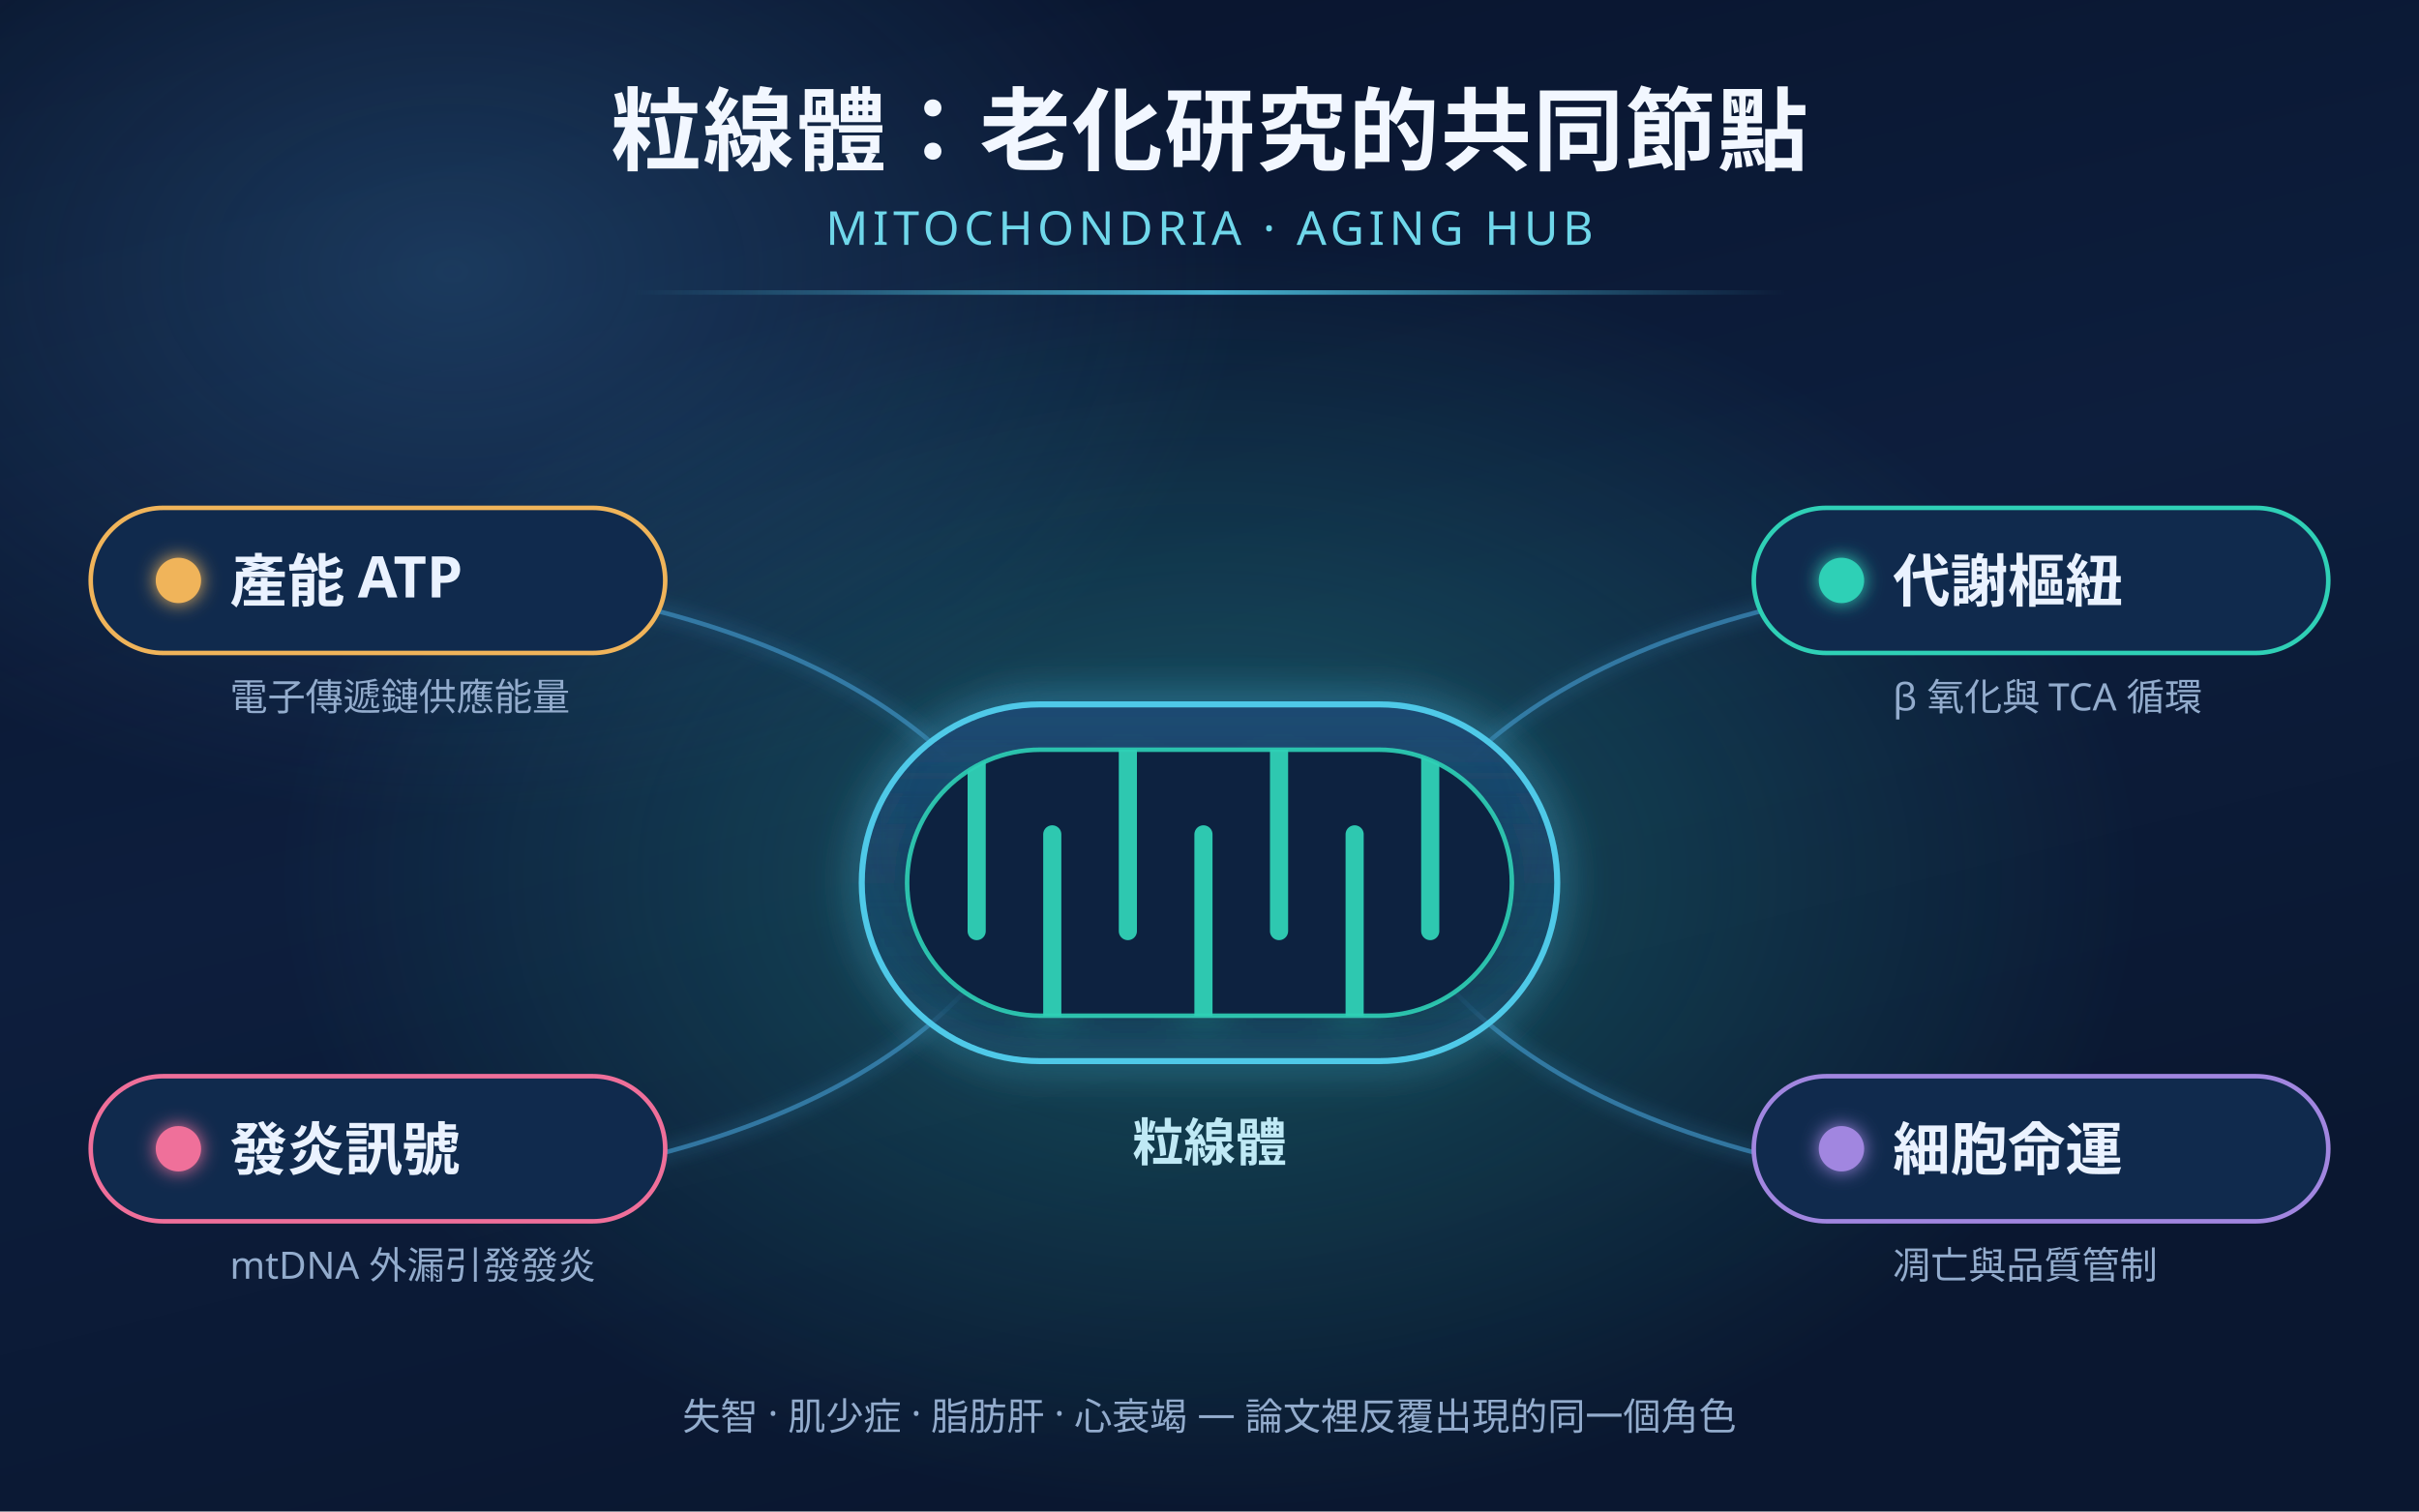
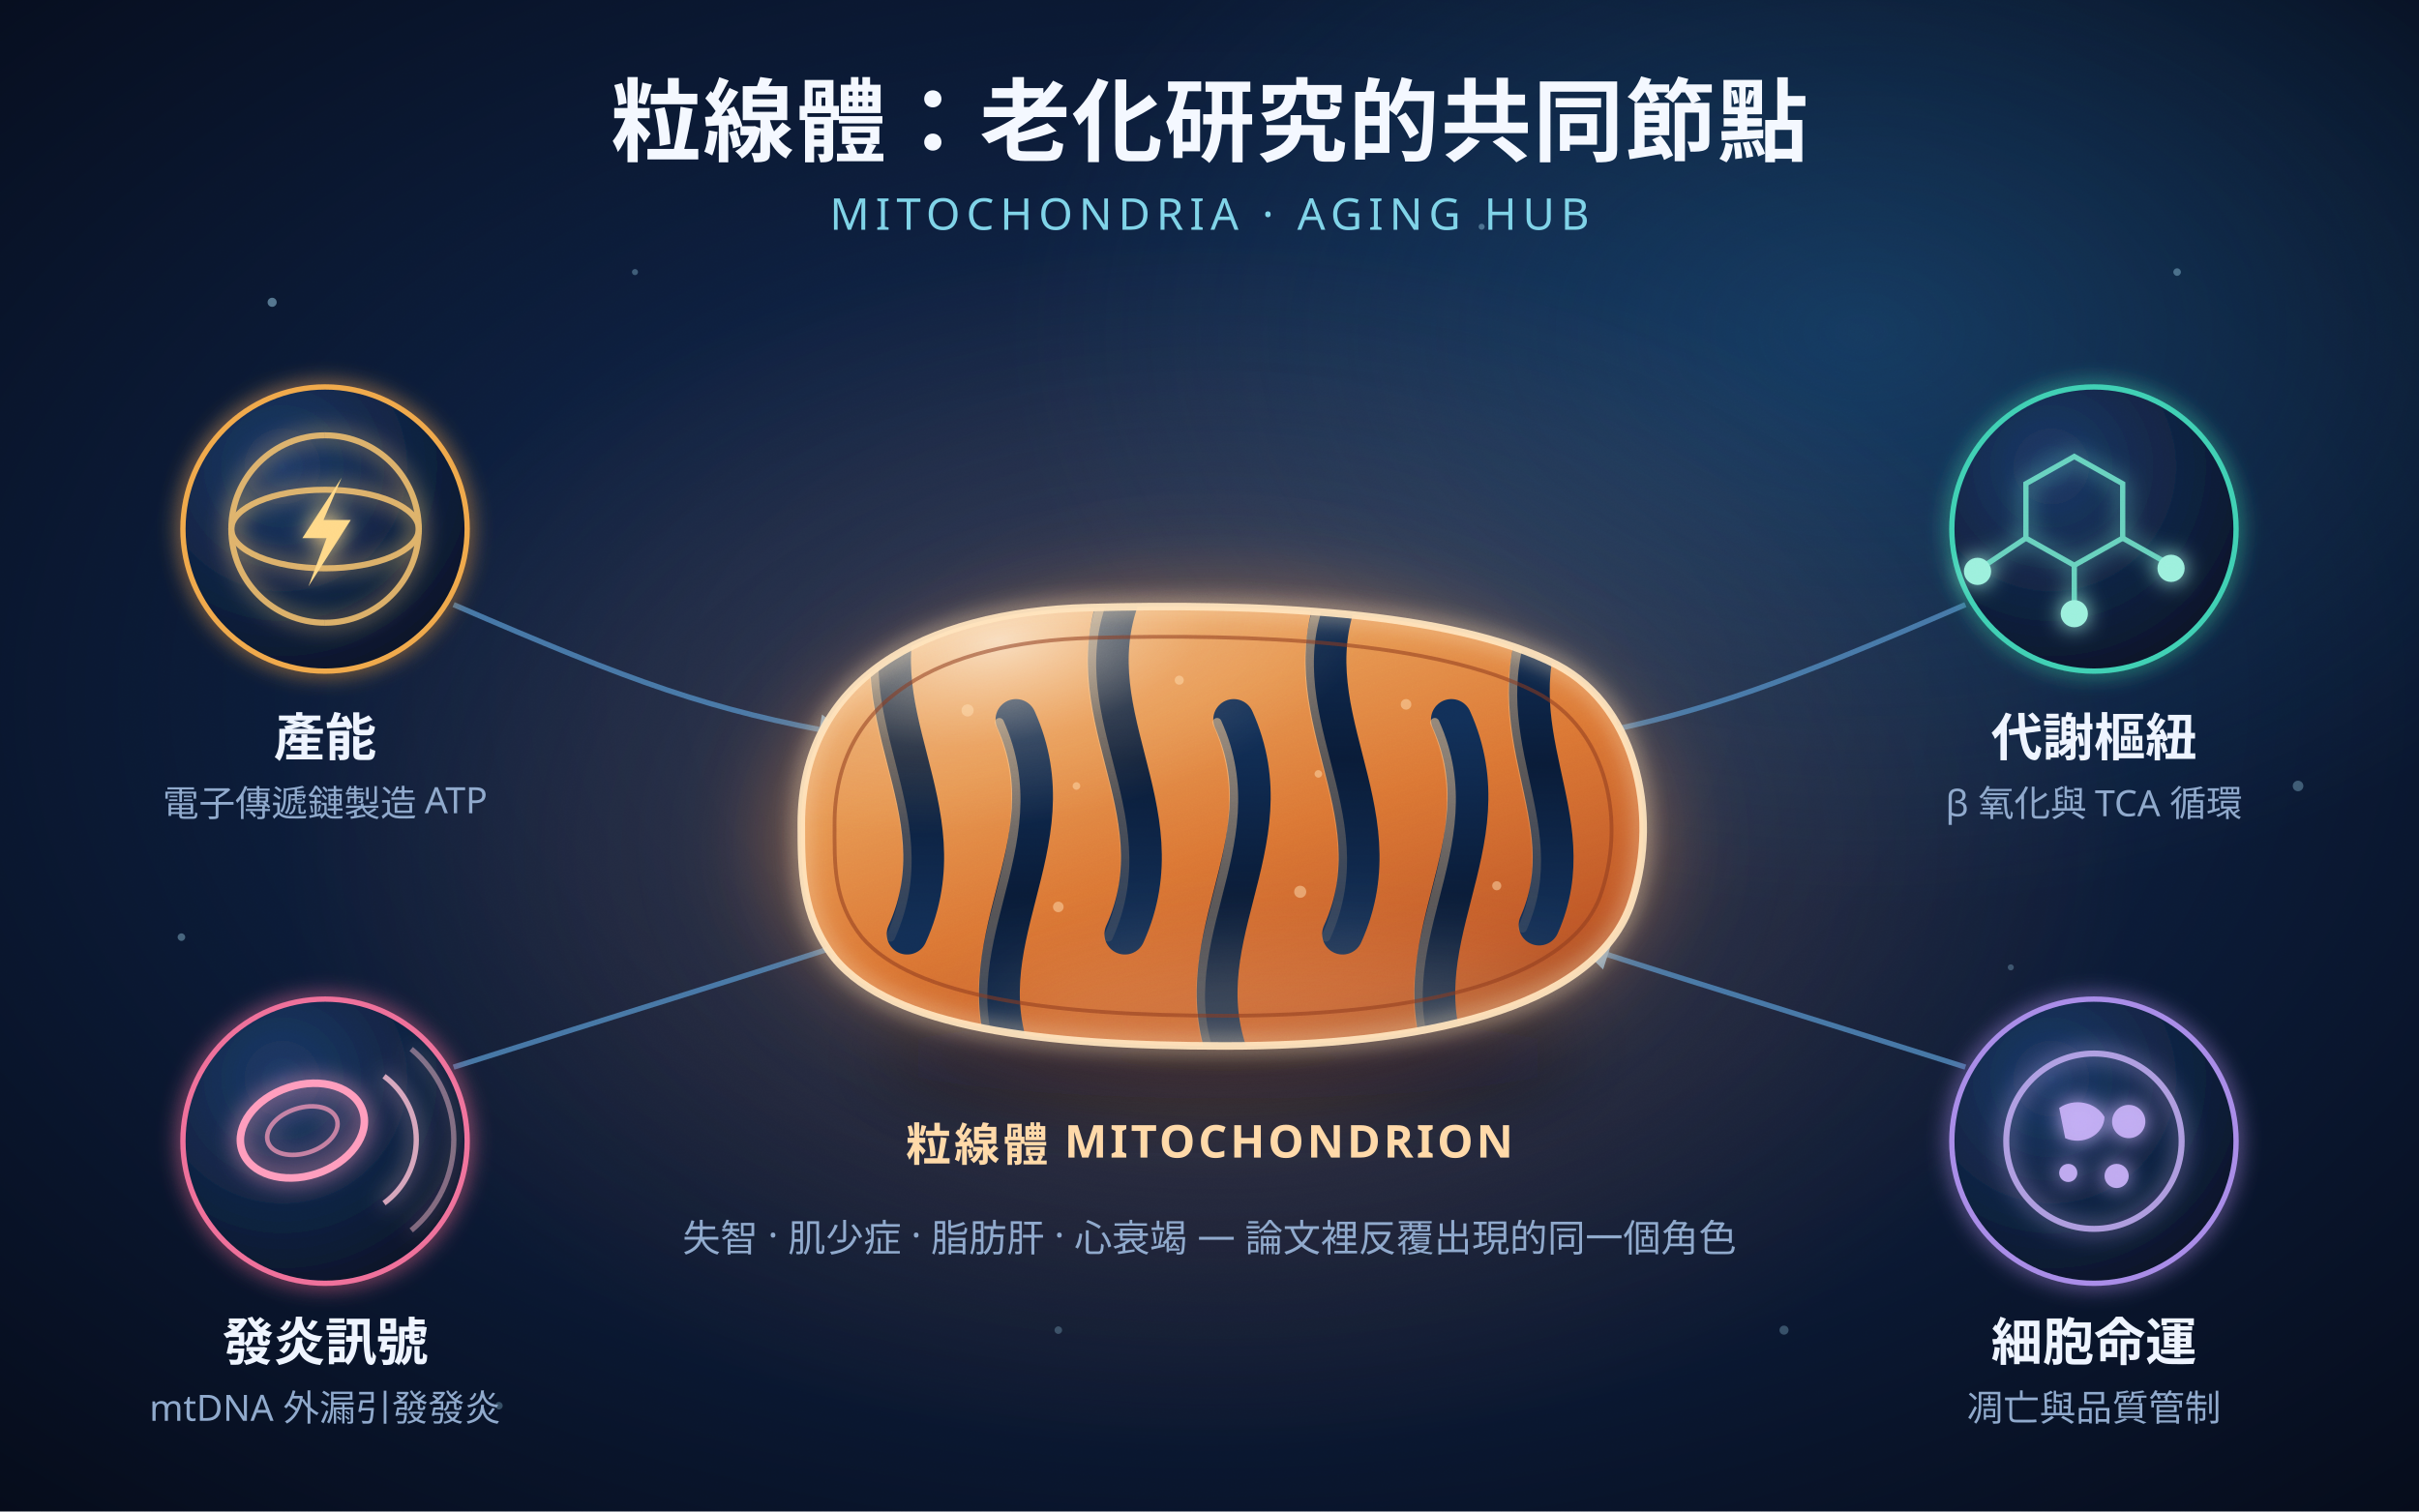
- <svg xmlns="http://www.w3.org/2000/svg" viewBox="0 0 1600 1000" role="img" aria-label="資訊圖：粒線體位於中央，向外連到產能、代謝樞紐、發炎訊號與細胞命運四種角色，說明它為何成為多種老化疾病的共同節點">
+ <svg xmlns="http://www.w3.org/2000/svg" viewBox="0 0 1600 1000" role="img" aria-label="科學插畫：中央為立體渲染的粒線體，可見外膜、內膜與嵴的摺疊結構，向外連接產能、代謝樞紐、發炎訊號與細胞命運四個功能節點">
  <defs>
-     <linearGradient id="sky" x1="0" y1="0" x2="0.4" y2="1">
-       <stop offset="0" stop-color="#08122a" />
-       <stop offset="0.55" stop-color="#0d1e3d" />
-       <stop offset="1" stop-color="#0a1730" />
+     <radialGradient id="bg" cx="0.5" cy="0.46" r="0.78">
+       <stop offset="0" stop-color="#16345f" />
+       <stop offset="0.45" stop-color="#0d1e3c" />
+       <stop offset="1" stop-color="#050a17" />
+     </radialGradient>
+     <radialGradient id="nebulaA" cx="0.5" cy="0.5" r="0.5">
+       <stop offset="0" stop-color="#2b7fb8" stop-opacity="0.30" />
+       <stop offset="1" stop-color="#2b7fb8" stop-opacity="0" />
+     </radialGradient>
+     <radialGradient id="nebulaB" cx="0.5" cy="0.5" r="0.5">
+       <stop offset="0" stop-color="#e0722c" stop-opacity="0.26" />
+       <stop offset="1" stop-color="#e0722c" stop-opacity="0" />
+     </radialGradient>
+     <linearGradient id="mitoBody" x1="0.15" y1="0" x2="0.8" y2="1">
+       <stop offset="0" stop-color="#ffd39a" />
+       <stop offset="0.3" stop-color="#f9b064" />
+       <stop offset="0.55" stop-color="#e8823a" />
+       <stop offset="0.85" stop-color="#bf5326" />
+       <stop offset="1" stop-color="#8e3a1e" />
    </linearGradient>
-     <radialGradient id="glowA" cx="0.5" cy="0.5" r="0.5">
-       <stop offset="0" stop-color="#2fd0b6" stop-opacity="0.30" />
-       <stop offset="1" stop-color="#2fd0b6" stop-opacity="0" />
+     <radialGradient id="mitoSheen" cx="0.34" cy="0.24" r="0.55">
+       <stop offset="0" stop-color="#fff6e6" stop-opacity="0.70" />
+       <stop offset="0.55" stop-color="#ffd9a8" stop-opacity="0.16" />
+       <stop offset="1" stop-color="#ffd9a8" stop-opacity="0" />
    </radialGradient>
-     <radialGradient id="glowB" cx="0.5" cy="0.5" r="0.5">
-       <stop offset="0" stop-color="#4fa8e8" stop-opacity="0.24" />
-       <stop offset="1" stop-color="#4fa8e8" stop-opacity="0" />
+     <linearGradient id="crista" x1="0" y1="0" x2="0" y2="1">
+       <stop offset="0" stop-color="#123059" />
+       <stop offset="0.5" stop-color="#0a1c38" />
+       <stop offset="1" stop-color="#132f56" />
+     </linearGradient>
+     <linearGradient id="cristaEdge" x1="0" y1="0" x2="0" y2="1">
+       <stop offset="0" stop-color="#ffcf96" stop-opacity="0.55" />
+       <stop offset="1" stop-color="#ffcf96" stop-opacity="0.10" />
+     </linearGradient>
+     <radialGradient id="satFill" cx="0.35" cy="0.28" r="0.8">
+       <stop offset="0" stop-color="#1d3a68" />
+       <stop offset="1" stop-color="#081326" />
    </radialGradient>
-     <linearGradient id="rule" x1="0" y1="0" x2="1" y2="0">
-       <stop offset="0" stop-color="#4fc9e8" stop-opacity="0" />
-       <stop offset="0.5" stop-color="#4fc9e8" stop-opacity="0.85" />
-       <stop offset="1" stop-color="#4fc9e8" stop-opacity="0" />
-     </linearGradient>
-     <linearGradient id="mitoBody" x1="0" y1="0" x2="0" y2="1">
-       <stop offset="0" stop-color="#1b4a72" />
-       <stop offset="1" stop-color="#12305180" />
-     </linearGradient>
-     <filter id="soft" x="-60%" y="-60%" width="220%" height="220%">
-       <feGaussianBlur stdDeviation="14" result="b" />
+     <filter id="bloom" x="-70%" y="-70%" width="240%" height="240%">
+       <feGaussianBlur stdDeviation="22" result="b" />
+       <feMerge>
+         <feMergeNode in="b" />
+         <feMergeNode in="b" />
+         <feMergeNode in="SourceGraphic" />
+       </feMerge>
+     </filter>
+     <filter id="bloomS" x="-70%" y="-70%" width="240%" height="240%">
+       <feGaussianBlur stdDeviation="7" result="b" />
      <feMerge>
        <feMergeNode in="b" />
        <feMergeNode in="SourceGraphic" />
      </feMerge>
    </filter>
-     <filter id="soft2" x="-60%" y="-60%" width="220%" height="220%">
-       <feGaussianBlur stdDeviation="6" result="b" />
-       <feMerge>
-         <feMergeNode in="b" />
-         <feMergeNode in="SourceGraphic" />
-       </feMerge>
+     <filter id="blurOnly" x="-70%" y="-70%" width="240%" height="240%">
+       <feGaussianBlur stdDeviation="26" />
    </filter>
+     <filter id="grain" x="0" y="0" width="100%" height="100%">
+       <feTurbulence type="fractalNoise" baseFrequency="0.9" numOctaves="4" stitchTiles="stitch" />
+       <feColorMatrix type="saturate" values="0" />
+     </filter>
+     <clipPath id="bodyClip">
+       <path d="M530 545 C530 450 610 405 720 402 C830 399 960 404 1030 440              C1085 469 1098 545 1078 600 C1052 668 940 692 810 692              C690 692 590 680 552 634 C530 606 530 575 530 545 Z" />
+     </clipPath>
+     <marker id="arw" viewBox="0 0 12 12" refX="9" refY="6" markerWidth="7" markerHeight="7" orient="auto">
+       <path d="M0 1 L10 6 L0 11 z" fill="#7fb4dd" />
+     </marker>
  </defs>
  <style>
  text{font-family:"Noto Sans TC","PingFang TC","Microsoft JhengHei","Hiragino Sans TC",system-ui,sans-serif}
-   .h1{font-size:60px;font-weight:800;fill:#f2f7ff;letter-spacing:1px}
-   .h2{font-size:31px;font-weight:500;fill:#6fd7ea;letter-spacing:3px}
-   .pill{font-size:38px;font-weight:700;fill:#eaf2ff}
-   .cap{font-size:25px;fill:#93accd}
-   .core{font-size:34px;font-weight:700;fill:#bfe9f5}
+   .h1{font-size:60px;font-weight:800;fill:#f4f8ff;letter-spacing:1px}
+   .h2{font-size:29px;font-weight:500;fill:#7fd3e8;letter-spacing:4px}
+   .lbl{font-size:34px;font-weight:700;fill:#eef4ff}
+   .sub{font-size:24px;fill:#8fa9cc}
+   .core{font-size:30px;font-weight:700;fill:#ffd9a8;letter-spacing:2px}
+   .cap{font-size:25px;fill:#8fa9cc}
</style>
-   <rect width="1600" height="1000" fill="url(#sky)" />
-   <ellipse cx="800" cy="580" rx="620" ry="420" fill="url(#glowA)" />
-   <ellipse cx="300" cy="180" rx="520" ry="360" fill="url(#glowB)" />
-   <text class="h1" x="800" y="108" text-anchor="middle">粒線體：老化研究的共同節點</text>
-   <text class="h2" x="800" y="162" text-anchor="middle">MITOCHONDRIA · AGING HUB</text>
-   <rect x="420" y="192" width="760" height="3" fill="url(#rule)" />
-   <g fill="none" stroke="#3d8fc0" stroke-width="3" opacity="0.75" filter="url(#soft2)">
-     <path d="M400 396 Q 560 430 638 512" />
-     <path d="M1200 396 Q 1040 430 962 512" />
-     <path d="M400 772 Q 560 738 638 656" />
-     <path d="M1200 772 Q 1040 738 962 656" />
+   <rect width="1600" height="1000" fill="url(#bg)" />
+   <ellipse cx="1230" cy="220" rx="560" ry="380" fill="url(#nebulaA)" />
+   <ellipse cx="800" cy="560" rx="620" ry="400" fill="url(#nebulaB)" />
+   <g fill="#9fd4ec">
+     <circle cx="180" cy="200" r="3" opacity="0.5" />
+     <circle cx="1440" cy="180" r="2.5" opacity="0.4" />
+     <circle cx="1520" cy="520" r="3.5" opacity="0.35" />
+     <circle cx="120" cy="620" r="2.5" opacity="0.4" />
+     <circle cx="420" cy="180" r="2" opacity="0.35" />
+     <circle cx="1180" cy="880" r="3" opacity="0.3" />
+     <circle cx="330" cy="930" r="2.5" opacity="0.3" />
+     <circle cx="980" cy="150" r="2" opacity="0.4" />
+     <circle cx="700" cy="880" r="2.5" opacity="0.28" />
+     <circle cx="1330" cy="640" r="2" opacity="0.3" />
  </g>
-   <g filter="url(#soft)">
-     <rect x="570" y="466" width="460" height="236" rx="118" fill="url(#mitoBody)" stroke="#4fc9e8" stroke-width="4" />
-     <clipPath id="matrix">
-       <rect x="600" y="496" width="400" height="176" rx="88" />
-     </clipPath>
-     <g clip-path="url(#matrix)">
-       <rect x="600" y="496" width="400" height="176" fill="#0b2340" />
-       <g fill="none" stroke="#2fd0b6" stroke-width="12" stroke-linecap="round" opacity="0.95">
-         <path d="M646 496 v120" />
-         <path d="M696 672 v-120" />
-         <path d="M746 496 v120" />
-         <path d="M796 672 v-120" />
-         <path d="M846 496 v120" />
-         <path d="M896 672 v-120" />
-         <path d="M946 496 v120" />
+   <text class="h1" x="800" y="102" text-anchor="middle">粒線體：老化研究的共同節點</text>
+   <text class="h2" x="800" y="152" text-anchor="middle">MITOCHONDRIA · AGING HUB</text>
+   <g fill="none" stroke="#4f86b8" stroke-width="3.5" opacity="0.85" marker-end="url(#arw)">
+     <path d="M300 400 C 420 452 470 470 560 486" />
+     <path d="M1300 400 C 1180 452 1130 470 1052 486" />
+     <path d="M300 706 C 420 668 480 650 566 622" />
+     <path d="M1300 706 C 1180 668 1120 650 1046 626" />
+   </g>
+   <g>
+     <ellipse cx="804" cy="552" rx="300" ry="168" fill="#ff9a4a" opacity="0.30" filter="url(#blurOnly)" />
+     <ellipse cx="812" cy="700" rx="230" ry="26" fill="#03060f" opacity="0.55" filter="url(#blurOnly)" />
+     <path d="M530 545 C530 450 610 405 720 402 C830 399 960 404 1030 440            C1085 469 1098 545 1078 600 C1052 668 940 692 810 692            C690 692 590 680 552 634 C530 606 530 575 530 545 Z" fill="url(#mitoBody)" />
+     <g clip-path="url(#bodyClip)">
+       <path d="M530 545 C530 450 610 405 720 402 C830 399 960 404 1030 440              C1085 469 1098 545 1078 600 C1052 668 940 692 810 692              C690 692 590 680 552 634 C530 606 530 575 530 545 Z" fill="#c2632c" opacity="0.35" />
+       <g stroke="url(#crista)" stroke-width="27" stroke-linecap="round" fill="none">
+         <path d="M600 386 C562 470 638 534 600 618" />
+         <path d="M672 708 C634 624 710 560 672 476" />
+         <path d="M744 386 C706 470 782 534 744 618" />
+         <path d="M816 708 C778 624 854 560 816 476" />
+         <path d="M888 386 C850 470 926 534 888 618" />
+         <path d="M960 708 C922 624 998 560 960 476" />
+         <path d="M1024 400 C986 484 1050 540 1018 612" />
+       </g>
+       <g stroke="url(#cristaEdge)" stroke-width="6" stroke-linecap="round" fill="none">
+         <path d="M589 388 C551 472 627 536 589 620" />
+         <path d="M661 710 C623 626 699 562 661 478" />
+         <path d="M733 388 C695 472 771 536 733 620" />
+         <path d="M805 710 C767 626 843 562 805 478" />
+         <path d="M877 388 C839 472 915 536 877 620" />
+         <path d="M949 710 C911 626 987 562 949 478" />
+         <path d="M1013 402 C975 486 1039 542 1007 614" />
+       </g>
+       <g fill="#ffdcae" opacity="0.5">
+         <circle cx="640" cy="470" r="4" />
+         <circle cx="700" cy="600" r="3.5" />
+         <circle cx="780" cy="450" r="3" />
+         <circle cx="860" cy="590" r="4" />
+         <circle cx="930" cy="466" r="3.5" />
+         <circle cx="990" cy="586" r="3" />
+         <circle cx="712" cy="520" r="2.5" />
+         <circle cx="872" cy="512" r="2.5" />
+       </g>
+       <ellipse cx="742" cy="470" rx="230" ry="112" fill="url(#mitoSheen)" transform="rotate(-9 742 470)" />
+       <ellipse cx="860" cy="676" rx="200" ry="46" fill="#ffcf96" opacity="0.20" filter="url(#blurOnly)" />
+     </g>
+     <path d="M530 545 C530 450 610 405 720 402 C830 399 960 404 1030 440            C1085 469 1098 545 1078 600 C1052 668 940 692 810 692            C690 692 590 680 552 634 C530 606 530 575 530 545 Z" fill="none" stroke="#ffe4bd" stroke-width="5" opacity="0.95" filter="url(#bloomS)" />
+     <path d="M552 545 C552 462 622 425 722 422 C828 419 950 424 1016 458            C1064 483 1076 545 1058 594 C1035 652 930 672 810 672            C698 672 604 660 570 620 C551 596 552 572 552 545 Z" fill="none" stroke="#8e3a1e" stroke-width="2.5" opacity="0.55" />
+   </g>
+   <text class="core" x="800" y="768" text-anchor="middle">粒線體 MITOCHONDRION</text>
+   <g>
+     <circle cx="215" cy="350" r="94" fill="url(#satFill)" stroke="#f0a94b" stroke-width="3.5" filter="url(#bloomS)" />
+     <g filter="url(#bloomS)">
+       <g fill="none" stroke="#f7c470" stroke-width="4" opacity="0.85">
+         <path d="M215 288 A 62 62 0 0 1 215 412" />
+         <path d="M215 412 A 62 62 0 0 1 215 288" />
+         <ellipse cx="215" cy="350" rx="62" ry="26" />
+       </g>
+       <path d="M226 316 L200 356 L216 356 L204 388 L232 344 L214 344 Z" fill="#ffd98a" />
+     </g>
+     <text class="lbl" x="215" y="500" text-anchor="middle">產能</text>
+     <text class="sub" x="215" y="540" text-anchor="middle">電子傳遞鏈製造 ATP</text>
+     <circle cx="1385" cy="350" r="94" fill="url(#satFill)" stroke="#3fd0b4" stroke-width="3.5" filter="url(#bloomS)" />
+     <g filter="url(#bloomS)">
+       <g stroke="#6fe0c8" stroke-width="3.5" fill="none" opacity="0.9">
+         <path d="M1340 320 L1372 302 L1404 320 L1404 356 L1372 374 L1340 356 Z" />
+         <path d="M1404 356 L1436 374" />
+         <path d="M1340 356 L1310 376" />
+         <path d="M1372 374 L1372 404" />
+       </g>
+       <g fill="#9df0dd">
+         <circle cx="1436" cy="376" r="9" />
+         <circle cx="1308" cy="378" r="9" />
+         <circle cx="1372" cy="406" r="9" />
      </g>
    </g>
-     <rect x="600" y="496" width="400" height="176" rx="88" fill="none" stroke="#2fd0b6" stroke-width="3" opacity="0.9" />
+     <text class="lbl" x="1385" y="500" text-anchor="middle">代謝樞紐</text>
+     <text class="sub" x="1385" y="540" text-anchor="middle">β 氧化與 TCA 循環</text>
+     <circle cx="215" cy="755" r="94" fill="url(#satFill)" stroke="#ef6f9a" stroke-width="3.5" filter="url(#bloomS)" />
+     <g filter="url(#bloomS)">
+       <ellipse cx="200" cy="748" rx="42" ry="30" fill="none" stroke="#ff9dbd" stroke-width="5" transform="rotate(-18 200 748)" />
+       <ellipse cx="200" cy="748" rx="24" ry="15" fill="none" stroke="#ff9dbd" stroke-width="3" opacity="0.7" transform="rotate(-18 200 748)" />
+       <g stroke="#ffc2d6" stroke-width="3.5" fill="none" opacity="0.8">
+         <path d="M254 712 A 52 52 0 0 1 254 796" />
+         <path d="M272 694 A 78 78 0 0 1 272 814" opacity="0.55" />
+       </g>
+     </g>
+     <text class="lbl" x="215" y="900" text-anchor="middle">發炎訊號</text>
+     <text class="sub" x="215" y="940" text-anchor="middle">mtDNA 外漏引發發炎</text>
+     <circle cx="1385" cy="755" r="94" fill="url(#satFill)" stroke="#a98ce8" stroke-width="3.5" filter="url(#bloomS)" />
+     <g filter="url(#bloomS)">
+       <circle cx="1385" cy="755" r="58" fill="none" stroke="#c4aef5" stroke-width="4" opacity="0.85" />
+       <g fill="#c4aef5" opacity="0.95">
+         <path d="M1362 733 a20 18 0 0 1 30 6 a18 16 0 0 1 -26 14 z" />
+         <circle cx="1408" cy="742" r="11" />
+         <circle cx="1400" cy="778" r="8" />
+         <circle cx="1368" cy="776" r="6" />
+       </g>
+     </g>
+     <text class="lbl" x="1385" y="900" text-anchor="middle">細胞命運</text>
+     <text class="sub" x="1385" y="940" text-anchor="middle">凋亡與品質管制</text>
  </g>
-   <text class="core" x="800" y="768" text-anchor="middle">粒線體</text>
-   <g>
-     <rect x="60" y="336" width="380" height="96" rx="48" fill="#102a4d" stroke="#f0b45a" stroke-width="3" />
-     <circle cx="118" cy="384" r="15" fill="#f0b45a" filter="url(#soft2)" />
-     <text class="pill" x="152" y="398">產能 ATP</text>
-     <text class="cap" x="152" y="470">電子傳遞鏈供應能量</text>
-     <rect x="1160" y="336" width="380" height="96" rx="48" fill="#102a4d" stroke="#2fd0b6" stroke-width="3" />
-     <circle cx="1218" cy="384" r="15" fill="#2fd0b6" filter="url(#soft2)" />
-     <text class="pill" x="1252" y="398">代謝樞紐</text>
-     <text class="cap" x="1252" y="470">β 氧化與 TCA 循環</text>
-     <rect x="60" y="712" width="380" height="96" rx="48" fill="#102a4d" stroke="#ef6f9a" stroke-width="3" />
-     <circle cx="118" cy="760" r="15" fill="#ef6f9a" filter="url(#soft2)" />
-     <text class="pill" x="152" y="774">發炎訊號</text>
-     <text class="cap" x="152" y="846">mtDNA 外漏引發發炎</text>
-     <rect x="1160" y="712" width="380" height="96" rx="48" fill="#102a4d" stroke="#a186e0" stroke-width="3" />
-     <circle cx="1218" cy="760" r="15" fill="#a186e0" filter="url(#soft2)" />
-     <text class="pill" x="1252" y="774">細胞命運</text>
-     <text class="cap" x="1252" y="846">凋亡與品質管制</text>
-   </g>
-   <text class="cap" x="800" y="946" text-anchor="middle">失智 · 肌少症 · 脂肪肝 · 心衰竭 — 論文裡反覆出現的同一個角色</text>
+   <text class="cap" x="800" y="828" text-anchor="middle">失智 · 肌少症 · 脂肪肝 · 心衰竭 — 論文裡反覆出現的同一個角色</text>
+   <rect width="1600" height="1000" filter="url(#grain)" opacity="0.055" style="mix-blend-mode:overlay" />
</svg>
